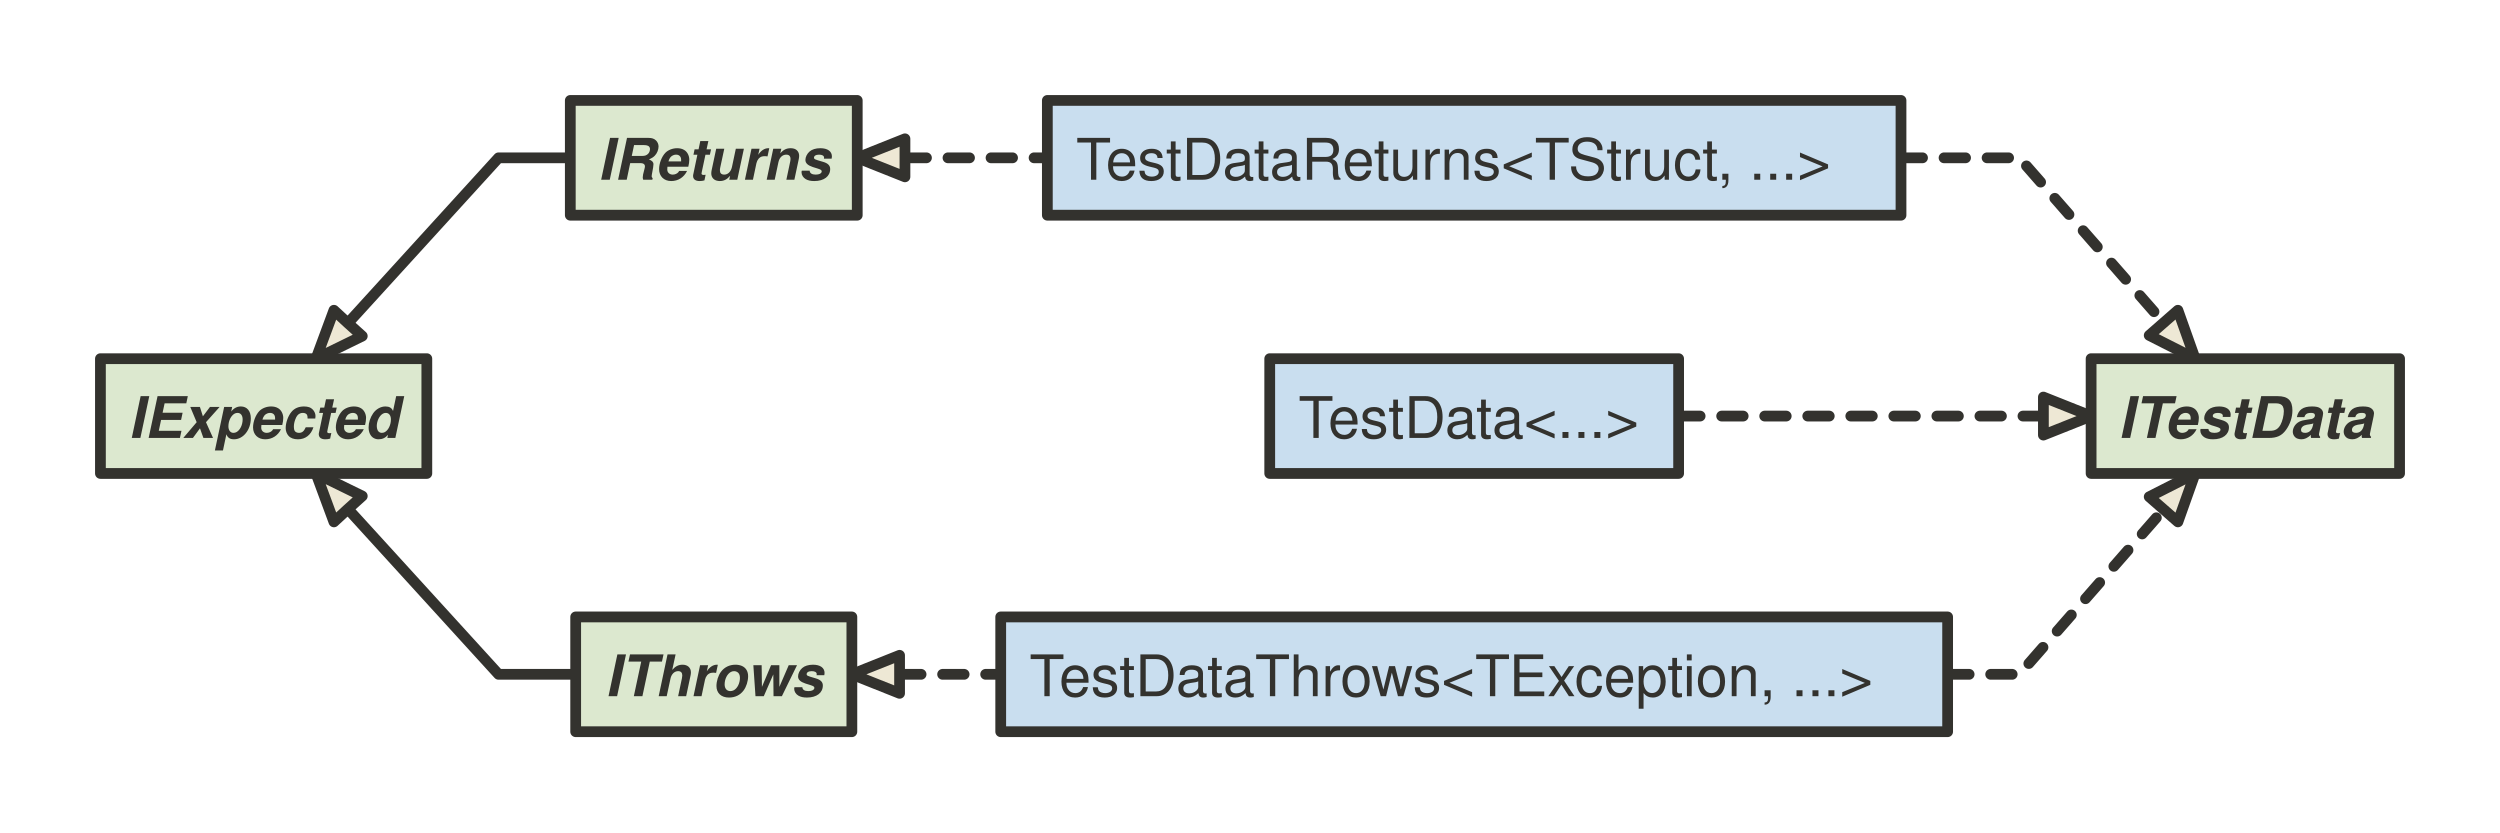
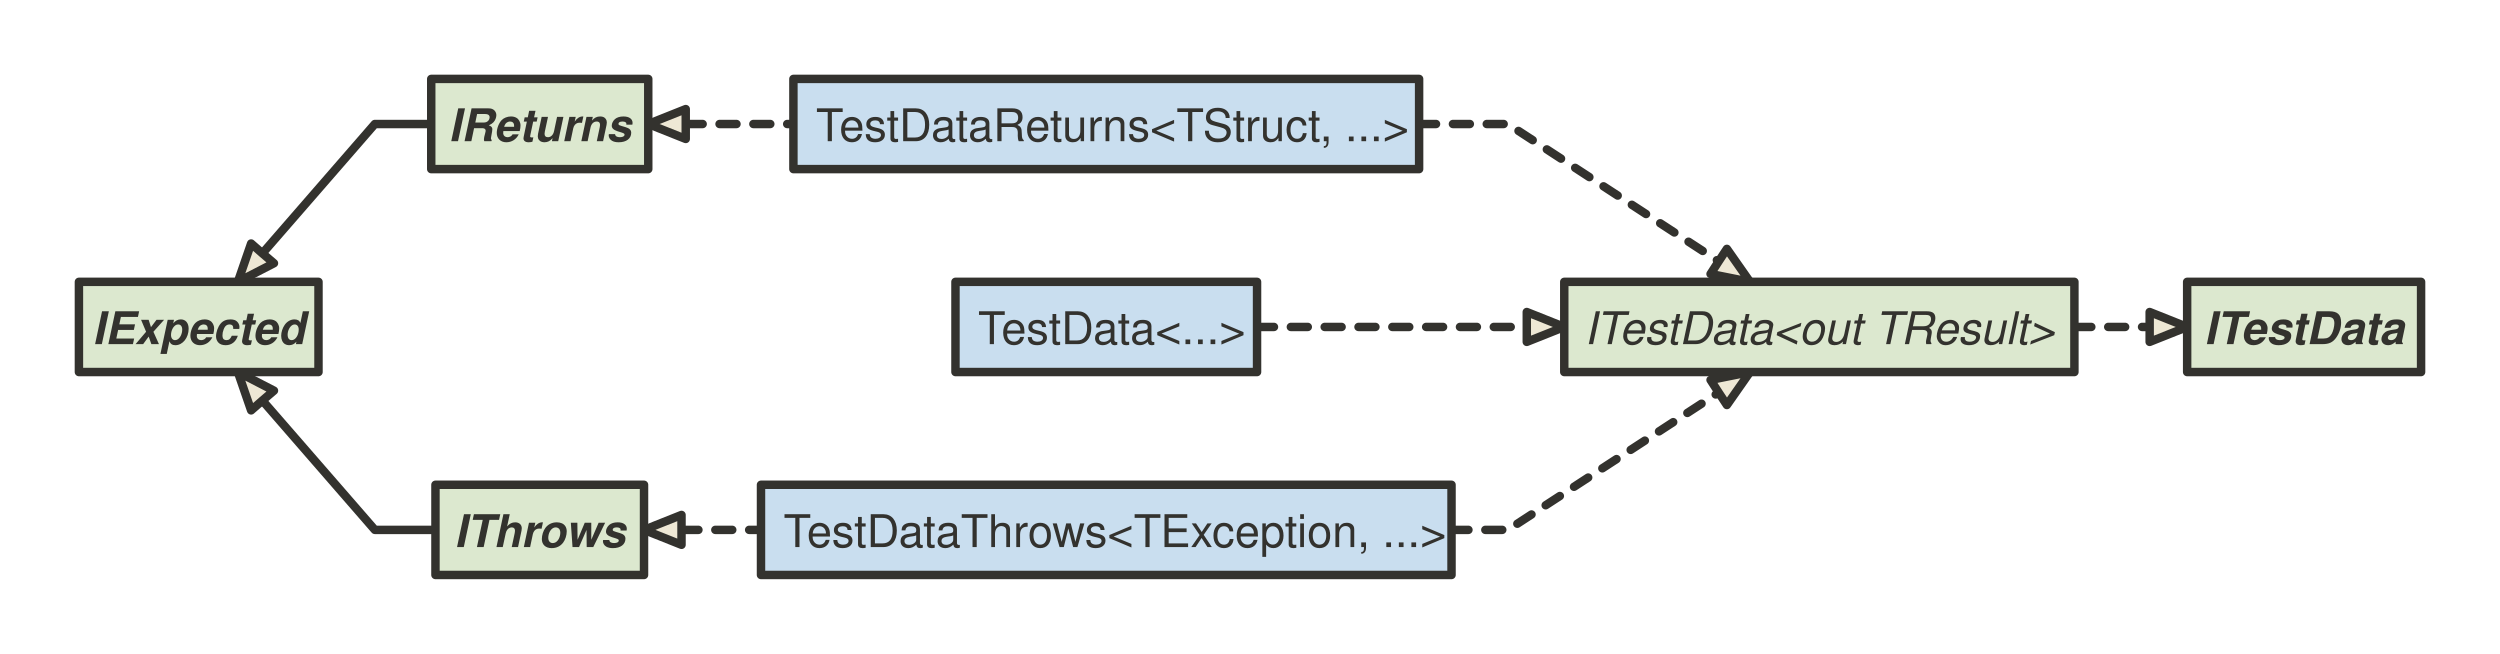
- <svg xmlns="http://www.w3.org/2000/svg" version="1.1" baseProfile="full" width="697.0" height="232.0" viewBox="0 0 697 232">
+ <svg xmlns="http://www.w3.org/2000/svg" version="1.1" baseProfile="full" width="887.0" height="232.0" viewBox="0 0 887 232">
  <g stroke-width="1.0" text-align="left" font="12pt Helvetica, Arial, sans-serif" font-size="12pt" font-family="Helvetica" font-weight="bold" font-style="normal">
    <g font-family="Helvetica" font-size="12pt" font-weight="bold" font-style="normal" stroke-width="3.0" stroke-linejoin="round" stroke-linecap="round" stroke="#33322E">
      <g stroke="transparent" fill="transparent">
-         <rect x="0.0" y="0.0" height="232.0" width="697.0" stroke="none" />
+         <rect x="0.0" y="0.0" height="232.0" width="887.0" stroke="none" />
      </g>
      <g transform="translate(8, 8)" fill="#33322E">
        <g transform="translate(20, 20)" fill="#eee8d5" font-family="Helvetica" font-size="12pt" font-weight="normal" font-style="normal">
-           <path d="M69.0 62.1 L111 16 L131 16 L131.0 16.0 " fill="none" />
-           <path d="M65.1 58.5 L69.0 62.1 L73.0 65.7 L60.1 72.0 Z" />
+           <path d="M65.1 61.9 L105 16 L125 16 L125.0 16.0 " fill="none" />
+           <path d="M61.1 58.4 L65.1 61.9 L69.2 65.4 L56.4 72.0 Z" />
          <g stroke-dasharray="6 6">
-             <path d="M224.3 16.0 L231 16 L264 16 L264.0 16.0 " fill="none" />
+             <path d="M215.3 16.0 L222 16 L253.5 16 L253.5 16.0 " fill="none" />
          </g>
-           <path d="M224.3 10.7 L224.3 16.0 L224.3 21.3 L211.0 16.0 Z" />
+           <path d="M215.3 10.7 L215.3 16.0 L215.3 21.3 L202.0 16.0 Z" />
          <g stroke-dasharray="6 6">
-             <path d="M502.0 16.0 L535 16 L575.22 61.966 L575.2 62.0 " fill="none" />
+             <path d="M475.5 16.0 L507 16 L581.773 64.721 L581.8 64.7 " fill="none" />
          </g>
-           <path d="M571.2 65.5 L575.2 62.0 L579.2 58.5 L584.0 72.0 Z" />
+           <path d="M578.9 69.2 L581.8 64.7 L584.7 60.3 L592.9 72.0 Z" />
          <g stroke-dasharray="6 6">
-             <path d="M440.0 88.0 L535 88 L541.667 88 L541.7 88.0 " fill="none" />
+             <path d="M708.0 88.0 L728 88 L734.667 88 L734.7 88.0 " fill="none" />
          </g>
-           <path d="M541.7 93.3 L541.7 88.0 L541.7 82.7 L555.0 88.0 Z" />
+           <path d="M734.7 93.3 L734.7 88.0 L734.7 82.7 L748.0 88.0 Z" />
          <g stroke-dasharray="6 6">
-             <path d="M515.0 160.0 L535 160 L575.22 114.034 L575.2 114.0 " fill="none" />
+             <path d="M418.0 88.0 L507 88 L513.667 88 L513.7 88.0 " fill="none" />
          </g>
-           <path d="M579.2 117.5 L575.2 114.0 L571.2 110.5 L584.0 104.0 Z" />
-           <path d="M69.0 113.9 L111 160 L132.5 160 L132.5 160.0 " fill="none" />
-           <path d="M73.0 110.3 L69.0 113.9 L65.1 117.5 L60.1 104.0 Z" />
+           <path d="M513.7 93.3 L513.7 88.0 L513.7 82.7 L527.0 88.0 Z" />
          <g stroke-dasharray="6 6">
-             <path d="M222.8 160.0 L231 160 L251 160 L251.0 160.0 " fill="none" />
+             <path d="M487.0 160.0 L507 160 L581.773 111.279 L581.8 111.3 " fill="none" />
          </g>
-           <path d="M222.8 154.7 L222.8 160.0 L222.8 165.3 L209.5 160.0 Z" />
+           <path d="M584.7 115.7 L581.8 111.3 L578.9 106.8 L592.9 104.0 Z" />
+           <path d="M65.1 114.1 L105 160 L126.5 160 L126.5 160.0 " fill="none" />
+           <path d="M69.2 110.6 L65.1 114.1 L61.1 117.6 L56.4 104.0 Z" />
+           <g stroke-dasharray="6 6">
+             <path d="M213.8 160.0 L222 160 L242 160 L242.0 160.0 " fill="none" />
+           </g>
+           <path d="M213.8 154.7 L213.8 160.0 L213.8 165.3 L200.5 160.0 Z" />
          <g data-name="IExpected">
            <g fill="#DCE8CF" stroke="#33322E" data-name="IExpected">
-               <rect x="0.0" y="72.0" height="32.0" width="91.0" data-name="IExpected" />
+               <rect x="0.0" y="72.0" height="32.0" width="85.0" data-name="IExpected" />
            </g>
            <g transform="translate(0, 72)" font-family="Helvetica" font-size="12pt" font-weight="bold" font-style="italic" data-name="IExpected" data-compartment="0">
              <g transform="translate(8, 8)" fill="#33322E" text-align="center" data-name="IExpected" data-compartment="0">
-                 <text x="37.5" y="14.1" stroke="none" text-anchor="middle" data-name="IExpected" data-compartment="0">IExpected</text>
+                 <text x="34.5" y="14.1" stroke="none" text-anchor="middle" data-name="IExpected" data-compartment="0">IExpected</text>
              </g>
            </g>
          </g>
          <g data-name="IReturns">
            <g fill="#DCE8CF" stroke="#33322E" data-name="IReturns">
-               <rect x="131.0" y="0.0" height="32.0" width="80.0" data-name="IReturns" />
+               <rect x="125.0" y="0.0" height="32.0" width="77.0" data-name="IReturns" />
            </g>
-             <g transform="translate(131, 0)" font-family="Helvetica" font-size="12pt" font-weight="bold" font-style="italic" data-name="IReturns" data-compartment="0">
+             <g transform="translate(125, 0)" font-family="Helvetica" font-size="12pt" font-weight="bold" font-style="italic" data-name="IReturns" data-compartment="0">
              <g transform="translate(8, 8)" fill="#33322E" text-align="center" data-name="IReturns" data-compartment="0">
-                 <text x="32.0" y="14.1" stroke="none" text-anchor="middle" data-name="IReturns" data-compartment="0">IReturns</text>
+                 <text x="30.5" y="14.1" stroke="none" text-anchor="middle" data-name="IReturns" data-compartment="0">IReturns</text>
              </g>
            </g>
          </g>
          <g data-name="TestDataReturns&lt;TStruct, ...&gt;">
            <g fill="#C9DEEF" stroke="#33322E" data-name="TestDataReturns&lt;TStruct, ...&gt;">
-               <rect x="264.0" y="0.0" height="32.0" width="238.0" data-name="TestDataReturns&lt;TStruct, ...&gt;" />
+               <rect x="253.5" y="0.0" height="32.0" width="222.0" data-name="TestDataReturns&lt;TStruct, ...&gt;" />
            </g>
-             <g transform="translate(264, 0)" font-family="Helvetica" font-size="12pt" font-weight="normal" font-style="normal" data-name="TestDataReturns&lt;TStruct, ...&gt;" data-compartment="0">
+             <g transform="translate(253.5, 0)" font-family="Helvetica" font-size="12pt" font-weight="normal" font-style="normal" data-name="TestDataReturns&lt;TStruct, ...&gt;" data-compartment="0">
              <g transform="translate(8, 8)" fill="#33322E" text-align="left" data-name="TestDataReturns&lt;TStruct, ...&gt;" data-compartment="0">
                <text x="0.0" y="14.1" stroke="none" data-name="TestDataReturns&lt;TStruct, ...&gt;" data-compartment="0">TestDataReturns&lt;TStruct, ...&gt;</text>
              </g>
            </g>
          </g>
+           <g data-name="ITestData&lt;out TResult&gt;">
+             <g fill="#DCE8CF" stroke="#33322E" data-name="ITestData&lt;out TResult&gt;">
+               <rect x="527.0" y="72.0" height="32.0" width="181.0" data-name="ITestData&lt;out TResult&gt;" />
+             </g>
+             <g transform="translate(527, 72)" font-family="Helvetica" font-size="12pt" font-weight="normal" font-style="italic" data-name="ITestData&lt;out TResult&gt;" data-compartment="0">
+               <g transform="translate(8, 8)" fill="#33322E" text-align="center" data-name="ITestData&lt;out TResult&gt;" data-compartment="0">
+                 <text x="82.5" y="14.1" stroke="none" text-anchor="middle" data-name="ITestData&lt;out TResult&gt;" data-compartment="0">ITestData&lt;out TResult&gt;</text>
+               </g>
+             </g>
+           </g>
          <g data-name="ITestData">
            <g fill="#DCE8CF" stroke="#33322E" data-name="ITestData">
-               <rect x="555.0" y="72.0" height="32.0" width="86.0" data-name="ITestData" />
+               <rect x="748.0" y="72.0" height="32.0" width="83.0" data-name="ITestData" />
            </g>
-             <g transform="translate(555, 72)" font-family="Helvetica" font-size="12pt" font-weight="bold" font-style="italic" data-name="ITestData" data-compartment="0">
+             <g transform="translate(748, 72)" font-family="Helvetica" font-size="12pt" font-weight="bold" font-style="italic" data-name="ITestData" data-compartment="0">
              <g transform="translate(8, 8)" fill="#33322E" text-align="center" data-name="ITestData" data-compartment="0">
-                 <text x="35.0" y="14.1" stroke="none" text-anchor="middle" data-name="ITestData" data-compartment="0">ITestData</text>
+                 <text x="33.5" y="14.1" stroke="none" text-anchor="middle" data-name="ITestData" data-compartment="0">ITestData</text>
              </g>
            </g>
          </g>
          <g data-name="TestData&lt;...&gt;">
            <g fill="#C9DEEF" stroke="#33322E" data-name="TestData&lt;...&gt;">
-               <rect x="326.0" y="72.0" height="32.0" width="114.0" data-name="TestData&lt;...&gt;" />
+               <rect x="311.0" y="72.0" height="32.0" width="107.0" data-name="TestData&lt;...&gt;" />
            </g>
-             <g transform="translate(326, 72)" font-family="Helvetica" font-size="12pt" font-weight="normal" font-style="normal" data-name="TestData&lt;...&gt;" data-compartment="0">
+             <g transform="translate(311, 72)" font-family="Helvetica" font-size="12pt" font-weight="normal" font-style="normal" data-name="TestData&lt;...&gt;" data-compartment="0">
              <g transform="translate(8, 8)" fill="#33322E" text-align="left" data-name="TestData&lt;...&gt;" data-compartment="0">
                <text x="0.0" y="14.1" stroke="none" data-name="TestData&lt;...&gt;" data-compartment="0">TestData&lt;...&gt;</text>
              </g>
            </g>
          </g>
          <g data-name="TestDataThrows&lt;TException, ...&gt;">
            <g fill="#C9DEEF" stroke="#33322E" data-name="TestDataThrows&lt;TException, ...&gt;">
-               <rect x="251.0" y="144.0" height="32.0" width="264.0" data-name="TestDataThrows&lt;TException, ...&gt;" />
+               <rect x="242.0" y="144.0" height="32.0" width="245.0" data-name="TestDataThrows&lt;TException, ...&gt;" />
            </g>
-             <g transform="translate(251, 144)" font-family="Helvetica" font-size="12pt" font-weight="normal" font-style="normal" data-name="TestDataThrows&lt;TException, ...&gt;" data-compartment="0">
+             <g transform="translate(242, 144)" font-family="Helvetica" font-size="12pt" font-weight="normal" font-style="normal" data-name="TestDataThrows&lt;TException, ...&gt;" data-compartment="0">
              <g transform="translate(8, 8)" fill="#33322E" text-align="left" data-name="TestDataThrows&lt;TException, ...&gt;" data-compartment="0">
                <text x="0.0" y="14.1" stroke="none" data-name="TestDataThrows&lt;TException, ...&gt;" data-compartment="0">TestDataThrows&lt;TException, ...&gt;</text>
              </g>
            </g>
          </g>
          <g data-name="IThrows">
            <g fill="#DCE8CF" stroke="#33322E" data-name="IThrows">
-               <rect x="132.5" y="144.0" height="32.0" width="77.0" data-name="IThrows" />
+               <rect x="126.5" y="144.0" height="32.0" width="74.0" data-name="IThrows" />
            </g>
-             <g transform="translate(132.5, 144)" font-family="Helvetica" font-size="12pt" font-weight="bold" font-style="italic" data-name="IThrows" data-compartment="0">
+             <g transform="translate(126.5, 144)" font-family="Helvetica" font-size="12pt" font-weight="bold" font-style="italic" data-name="IThrows" data-compartment="0">
              <g transform="translate(8, 8)" fill="#33322E" text-align="center" data-name="IThrows" data-compartment="0">
-                 <text x="30.5" y="14.1" stroke="none" text-anchor="middle" data-name="IThrows" data-compartment="0">IThrows</text>
+                 <text x="29.0" y="14.1" stroke="none" text-anchor="middle" data-name="IThrows" data-compartment="0">IThrows</text>
              </g>
            </g>
          </g>
        </g>
      </g>
    </g>
  </g>
</svg>
